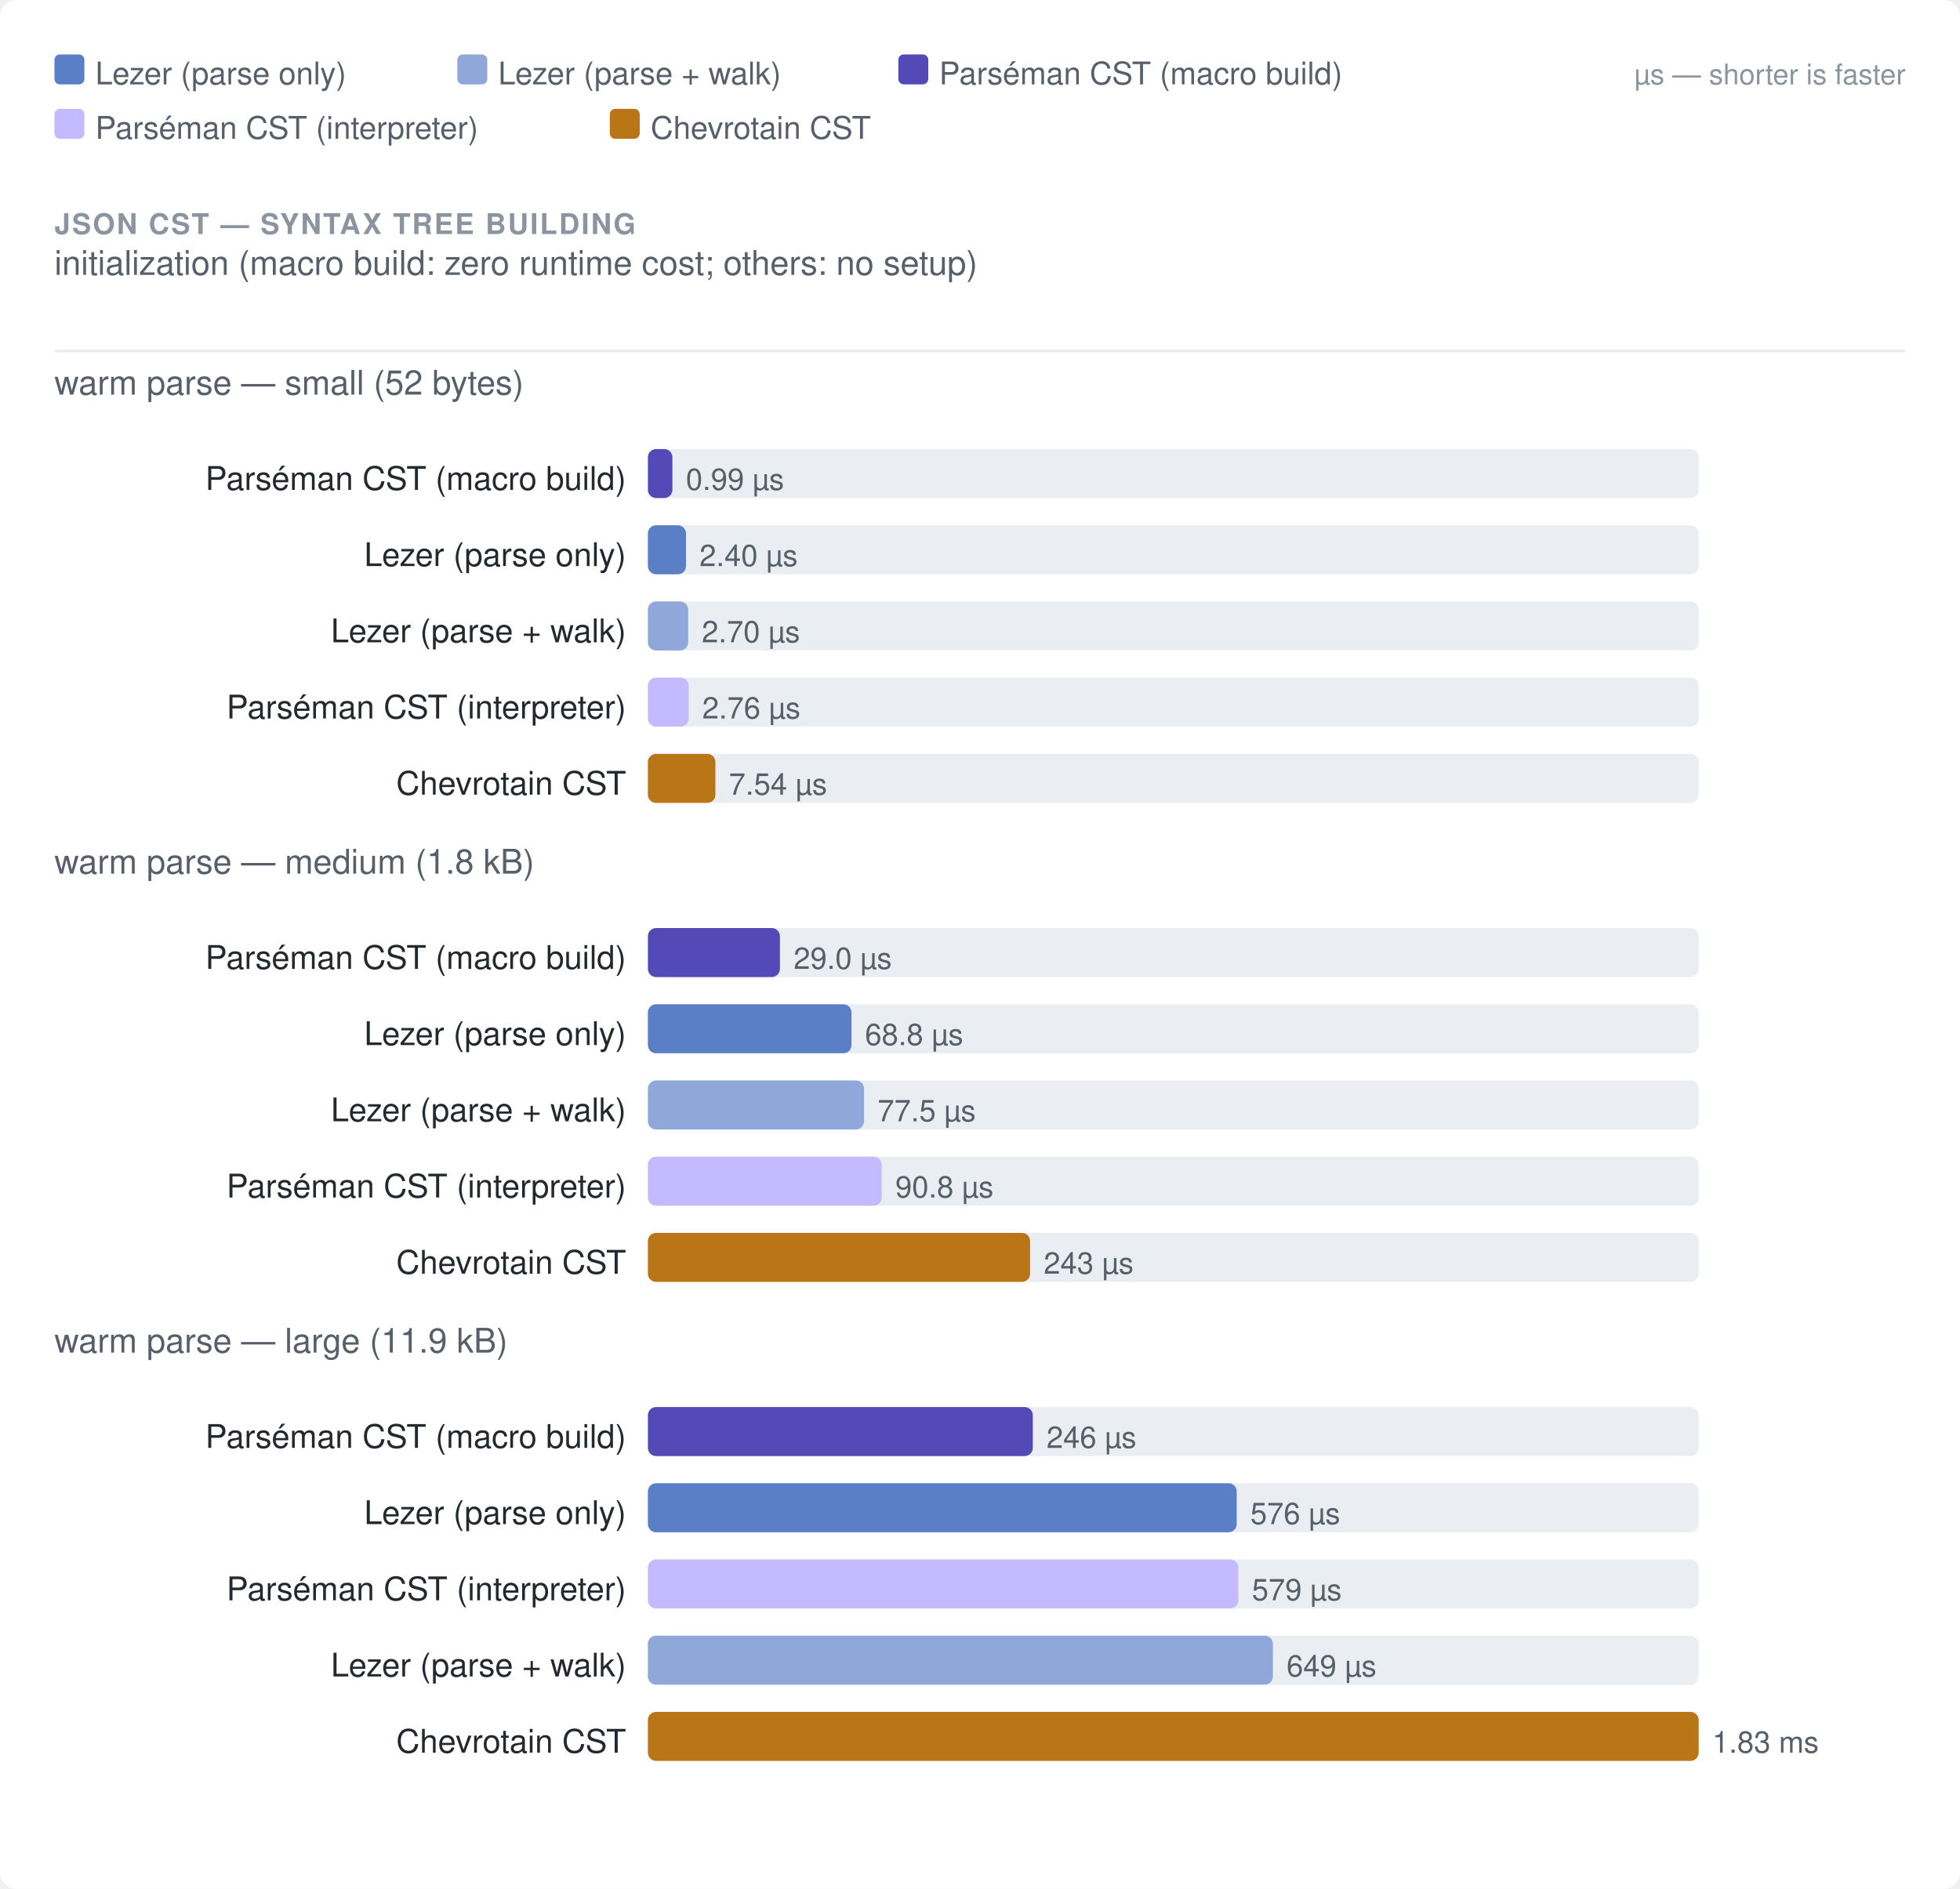
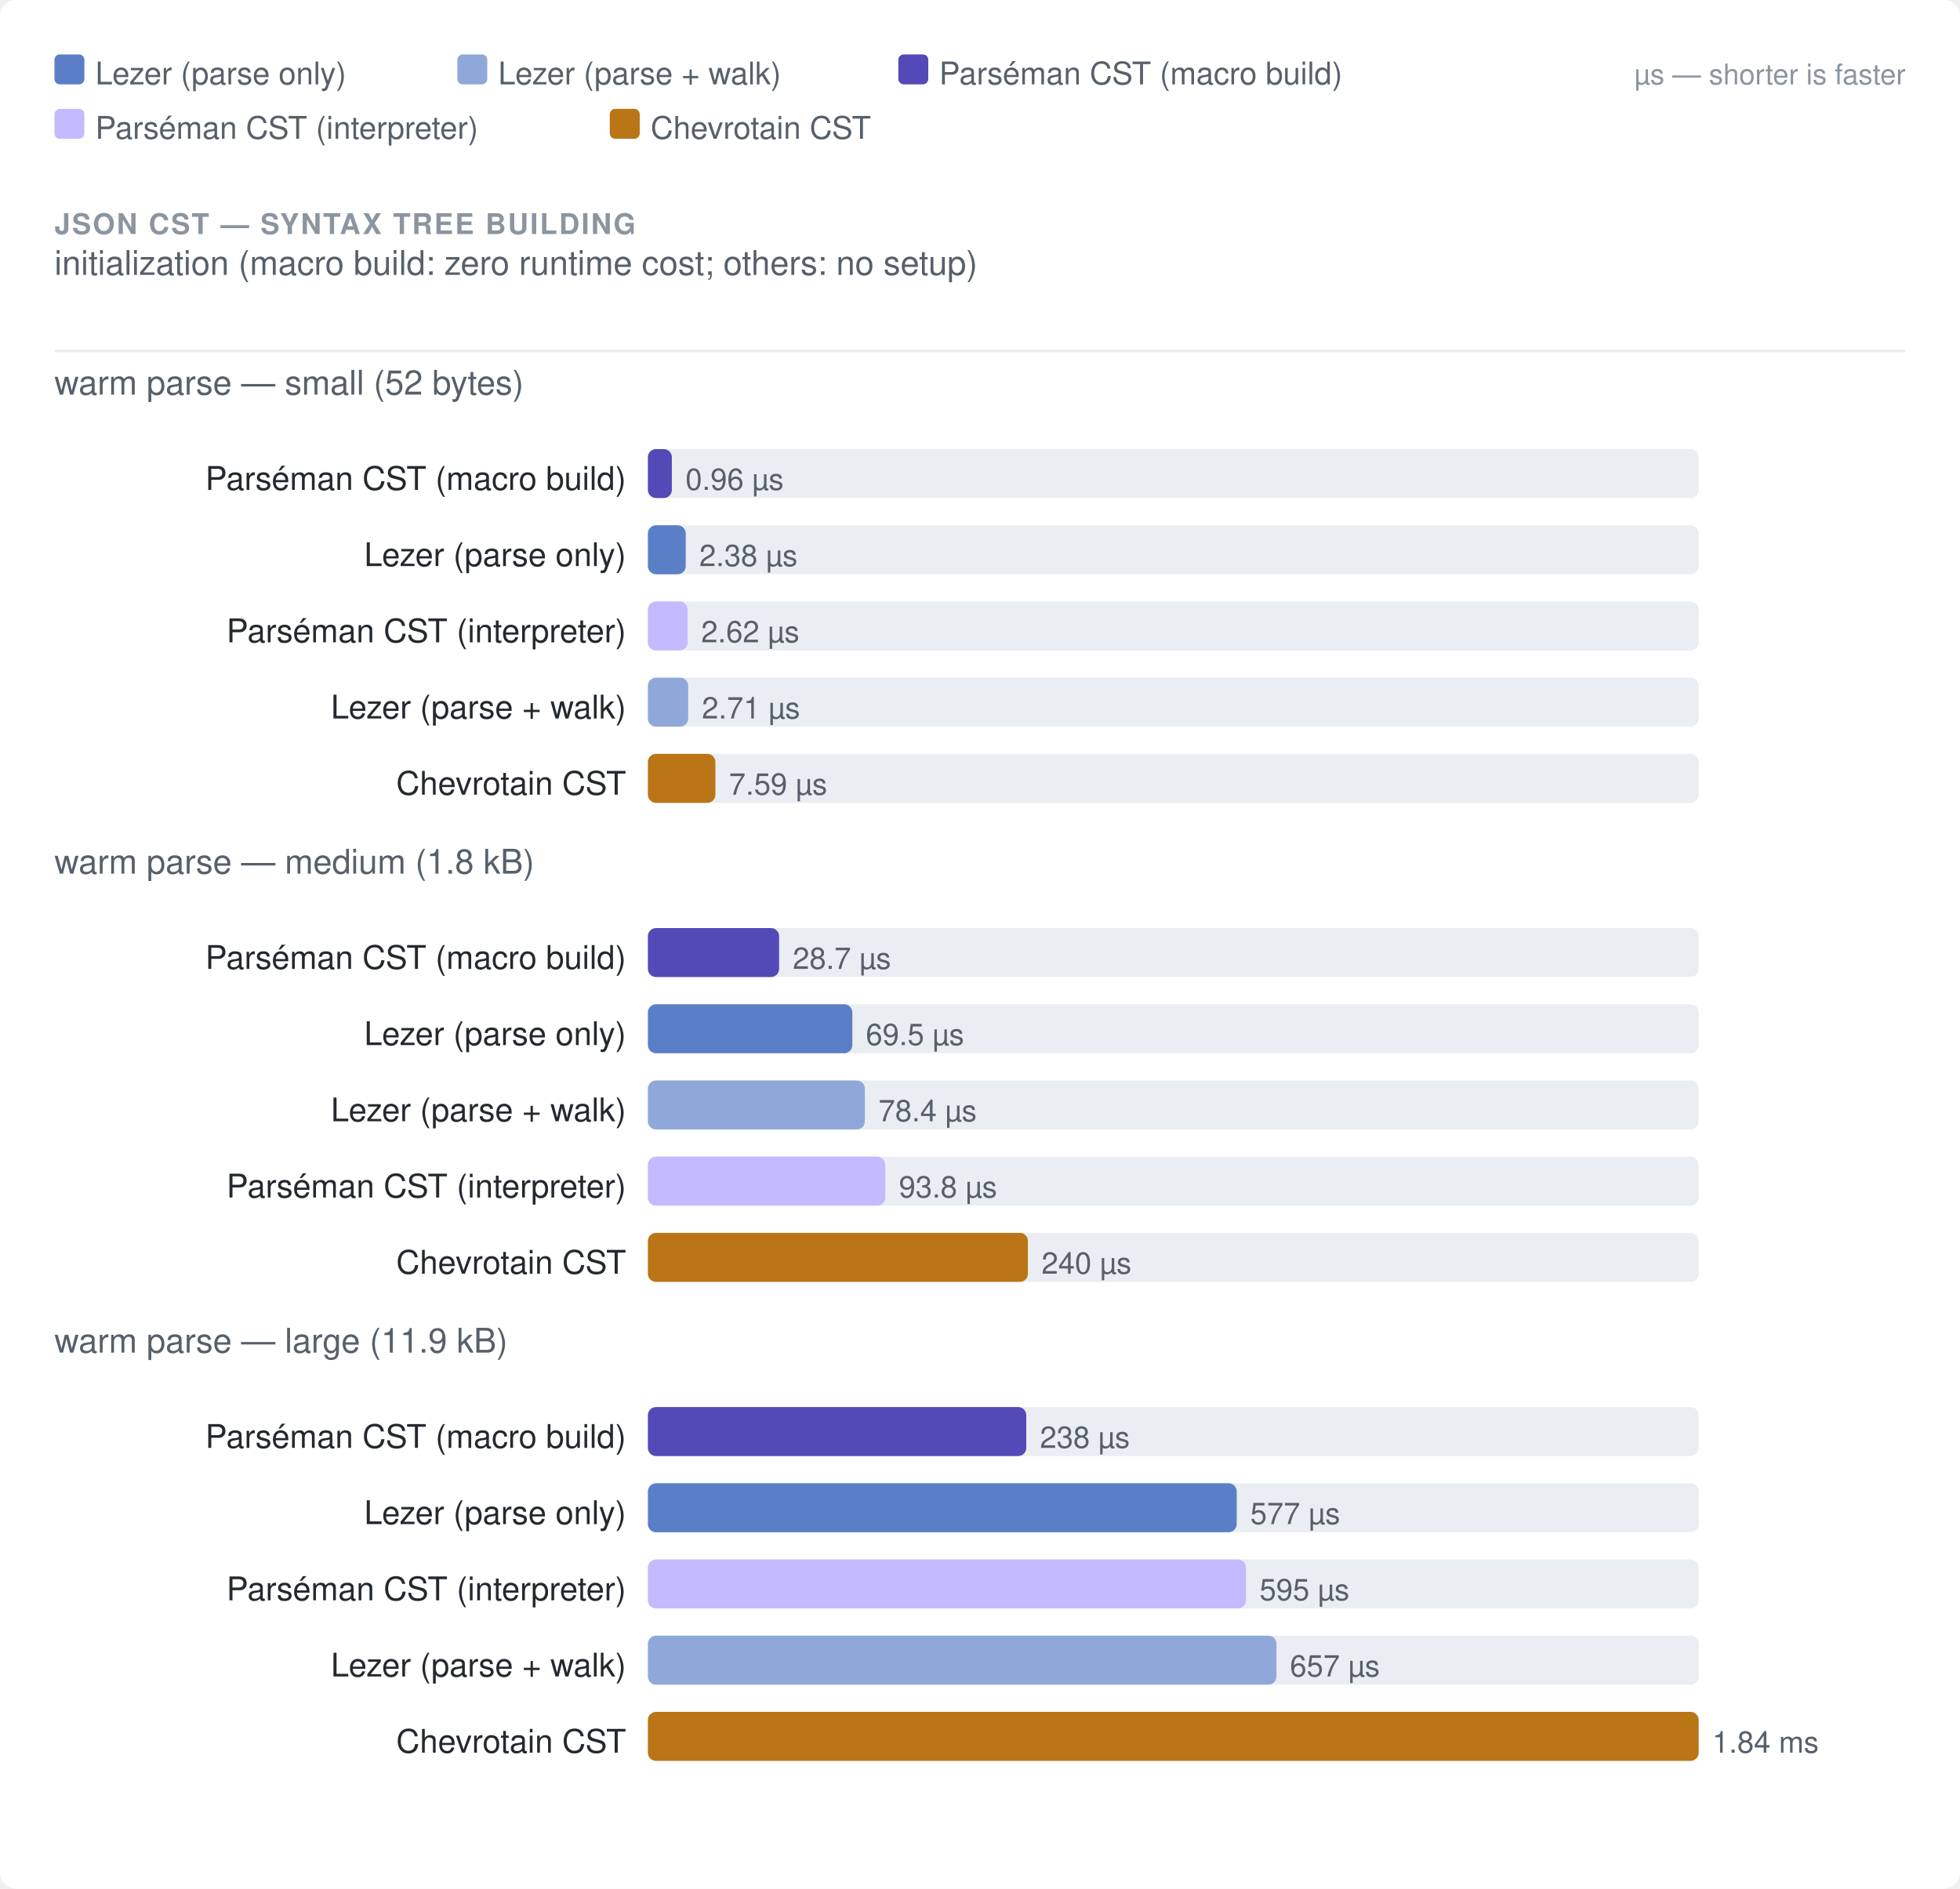
<svg xmlns="http://www.w3.org/2000/svg" viewBox="0 0 720 694" width="720" height="694">
  <rect width="720" height="694" fill="white" rx="6" />
  <rect x="20" y="20" width="11" height="11" rx="2" fill="#5B7FC7" />
  <text x="35" y="31" font-size="11.5" fill="#57606a" font-family="-apple-system,BlinkMacSystemFont,'Segoe UI',Helvetica,Arial,sans-serif">Lezer (parse only)</text>
  <rect x="168" y="20" width="11" height="11" rx="2" fill="#8FA8D9" />
  <text x="183" y="31" font-size="11.5" fill="#57606a" font-family="-apple-system,BlinkMacSystemFont,'Segoe UI',Helvetica,Arial,sans-serif">Lezer (parse + walk)</text>
  <rect x="330" y="20" width="11" height="11" rx="2" fill="#534AB7" />
  <text x="345" y="31" font-size="11.5" fill="#57606a" font-family="-apple-system,BlinkMacSystemFont,'Segoe UI',Helvetica,Arial,sans-serif">Parséman CST (macro build)</text>
  <rect x="20" y="40" width="11" height="11" rx="2" fill="#C4BAFF" />
  <text x="35" y="51" font-size="11.5" fill="#57606a" font-family="-apple-system,BlinkMacSystemFont,'Segoe UI',Helvetica,Arial,sans-serif">Parséman CST (interpreter)</text>
  <rect x="224" y="40" width="11" height="11" rx="2" fill="#BA7517" />
  <text x="239" y="51" font-size="11.5" fill="#57606a" font-family="-apple-system,BlinkMacSystemFont,'Segoe UI',Helvetica,Arial,sans-serif">Chevrotain CST</text>
  <text x="700" y="31" font-size="10.5" fill="#8c959f" text-anchor="end" font-family="-apple-system,BlinkMacSystemFont,'Segoe UI',Helvetica,Arial,sans-serif">µs — shorter is faster</text>
  <text x="20" y="86" font-size="10.5" font-weight="600" fill="#8c959f" letter-spacing="0.06em" font-family="-apple-system,BlinkMacSystemFont,'Segoe UI',Helvetica,Arial,sans-serif">JSON CST — SYNTAX TREE BUILDING</text>
  <text x="20" y="101" font-size="12.5" fill="#57606a" font-family="-apple-system,BlinkMacSystemFont,'Segoe UI',Helvetica,Arial,sans-serif">initialization (macro build: zero runtime cost; others: no setup)</text>
  <line x1="20" y1="129" x2="700" y2="129" stroke="#eaeef2" stroke-width="1" />
  <text x="20" y="145" font-size="12.5" fill="#57606a" font-family="-apple-system,BlinkMacSystemFont,'Segoe UI',Helvetica,Arial,sans-serif">warm parse — small  (52 bytes)</text>
  <text x="230" y="180" text-anchor="end" font-size="12" fill="#24292f" font-family="-apple-system,BlinkMacSystemFont,'Segoe UI',Helvetica,Arial,sans-serif">Parséman CST (macro build)</text>
  <rect x="238" y="165" width="386" height="18" rx="3" fill="#eaeef2" />
-   <rect x="238" y="165" width="9.0" height="18" rx="3" fill="#534AB7" />
-   <text x="251.962" y="180" font-size="11" fill="#57606a" font-family="-apple-system,BlinkMacSystemFont,'Segoe UI',Helvetica,Arial,sans-serif">0.99 µs</text>
+   <rect x="238" y="165" width="8.8" height="18" rx="3" fill="#534AB7" />
+   <text x="251.807" y="180" font-size="11" fill="#57606a" font-family="-apple-system,BlinkMacSystemFont,'Segoe UI',Helvetica,Arial,sans-serif">0.96 µs</text>
  <text x="230" y="208" text-anchor="end" font-size="12" fill="#24292f" font-family="-apple-system,BlinkMacSystemFont,'Segoe UI',Helvetica,Arial,sans-serif">Lezer (parse only)</text>
  <rect x="238" y="193" width="386" height="18" rx="3" fill="#eaeef2" />
-   <rect x="238" y="193" width="14.0" height="18" rx="3" fill="#5B7FC7" />
-   <text x="256.951" y="208" font-size="11" fill="#57606a" font-family="-apple-system,BlinkMacSystemFont,'Segoe UI',Helvetica,Arial,sans-serif">2.40 µs</text>
-   <text x="230" y="236" text-anchor="end" font-size="12" fill="#24292f" font-family="-apple-system,BlinkMacSystemFont,'Segoe UI',Helvetica,Arial,sans-serif">Lezer (parse + walk)</text>
+   <rect x="238" y="193" width="13.9" height="18" rx="3" fill="#5B7FC7" />
+   <text x="256.885" y="208" font-size="11" fill="#57606a" font-family="-apple-system,BlinkMacSystemFont,'Segoe UI',Helvetica,Arial,sans-serif">2.38 µs</text>
+   <text x="230" y="236" text-anchor="end" font-size="12" fill="#24292f" font-family="-apple-system,BlinkMacSystemFont,'Segoe UI',Helvetica,Arial,sans-serif">Parséman CST (interpreter)</text>
  <rect x="238" y="221" width="386" height="18" rx="3" fill="#eaeef2" />
-   <rect x="238" y="221" width="14.8" height="18" rx="3" fill="#8FA8D9" />
-   <text x="257.799" y="236" font-size="11" fill="#57606a" font-family="-apple-system,BlinkMacSystemFont,'Segoe UI',Helvetica,Arial,sans-serif">2.70 µs</text>
-   <text x="230" y="264" text-anchor="end" font-size="12" fill="#24292f" font-family="-apple-system,BlinkMacSystemFont,'Segoe UI',Helvetica,Arial,sans-serif">Parséman CST (interpreter)</text>
+   <rect x="238" y="221" width="14.6" height="18" rx="3" fill="#C4BAFF" />
+   <text x="257.566" y="236" font-size="11" fill="#57606a" font-family="-apple-system,BlinkMacSystemFont,'Segoe UI',Helvetica,Arial,sans-serif">2.62 µs</text>
+   <text x="230" y="264" text-anchor="end" font-size="12" fill="#24292f" font-family="-apple-system,BlinkMacSystemFont,'Segoe UI',Helvetica,Arial,sans-serif">Lezer (parse + walk)</text>
  <rect x="238" y="249" width="386" height="18" rx="3" fill="#eaeef2" />
-   <rect x="238" y="249" width="15.0" height="18" rx="3" fill="#C4BAFF" />
-   <text x="257.962" y="264" font-size="11" fill="#57606a" font-family="-apple-system,BlinkMacSystemFont,'Segoe UI',Helvetica,Arial,sans-serif">2.76 µs</text>
+   <rect x="238" y="249" width="14.8" height="18" rx="3" fill="#8FA8D9" />
+   <text x="257.83" y="264" font-size="11" fill="#57606a" font-family="-apple-system,BlinkMacSystemFont,'Segoe UI',Helvetica,Arial,sans-serif">2.71 µs</text>
  <text x="230" y="292" text-anchor="end" font-size="12" fill="#24292f" font-family="-apple-system,BlinkMacSystemFont,'Segoe UI',Helvetica,Arial,sans-serif">Chevrotain CST</text>
  <rect x="238" y="277" width="386" height="18" rx="3" fill="#eaeef2" />
  <rect x="238" y="277" width="24.8" height="18" rx="3" fill="#BA7517" />
-   <text x="267.753" y="292" font-size="11" fill="#57606a" font-family="-apple-system,BlinkMacSystemFont,'Segoe UI',Helvetica,Arial,sans-serif">7.54 µs</text>
+   <text x="267.802" y="292" font-size="11" fill="#57606a" font-family="-apple-system,BlinkMacSystemFont,'Segoe UI',Helvetica,Arial,sans-serif">7.59 µs</text>
  <text x="20" y="321" font-size="12.5" fill="#57606a" font-family="-apple-system,BlinkMacSystemFont,'Segoe UI',Helvetica,Arial,sans-serif">warm parse — medium  (1.8 kB)</text>
  <text x="230" y="356" text-anchor="end" font-size="12" fill="#24292f" font-family="-apple-system,BlinkMacSystemFont,'Segoe UI',Helvetica,Arial,sans-serif">Parséman CST (macro build)</text>
  <rect x="238" y="341" width="386" height="18" rx="3" fill="#eaeef2" />
-   <rect x="238" y="341" width="48.5" height="18" rx="3" fill="#534AB7" />
-   <text x="291.534" y="356" font-size="11" fill="#57606a" font-family="-apple-system,BlinkMacSystemFont,'Segoe UI',Helvetica,Arial,sans-serif">29.0 µs</text>
+   <rect x="238" y="341" width="48.2" height="18" rx="3" fill="#534AB7" />
+   <text x="291.224" y="356" font-size="11" fill="#57606a" font-family="-apple-system,BlinkMacSystemFont,'Segoe UI',Helvetica,Arial,sans-serif">28.7 µs</text>
  <text x="230" y="384" text-anchor="end" font-size="12" fill="#24292f" font-family="-apple-system,BlinkMacSystemFont,'Segoe UI',Helvetica,Arial,sans-serif">Lezer (parse only)</text>
  <rect x="238" y="369" width="386" height="18" rx="3" fill="#eaeef2" />
-   <rect x="238" y="369" width="74.8" height="18" rx="3" fill="#5B7FC7" />
-   <text x="317.76" y="384" font-size="11" fill="#57606a" font-family="-apple-system,BlinkMacSystemFont,'Segoe UI',Helvetica,Arial,sans-serif">68.8 µs</text>
+   <rect x="238" y="369" width="75.1" height="18" rx="3" fill="#5B7FC7" />
+   <text x="318.065" y="384" font-size="11" fill="#57606a" font-family="-apple-system,BlinkMacSystemFont,'Segoe UI',Helvetica,Arial,sans-serif">69.5 µs</text>
  <text x="230" y="412" text-anchor="end" font-size="12" fill="#24292f" font-family="-apple-system,BlinkMacSystemFont,'Segoe UI',Helvetica,Arial,sans-serif">Lezer (parse + walk)</text>
  <rect x="238" y="397" width="386" height="18" rx="3" fill="#eaeef2" />
-   <rect x="238" y="397" width="79.4" height="18" rx="3" fill="#8FA8D9" />
-   <text x="322.376" y="412" font-size="11" fill="#57606a" font-family="-apple-system,BlinkMacSystemFont,'Segoe UI',Helvetica,Arial,sans-serif">77.5 µs</text>
+   <rect x="238" y="397" width="79.7" height="18" rx="3" fill="#8FA8D9" />
+   <text x="322.714" y="412" font-size="11" fill="#57606a" font-family="-apple-system,BlinkMacSystemFont,'Segoe UI',Helvetica,Arial,sans-serif">78.4 µs</text>
  <text x="230" y="440" text-anchor="end" font-size="12" fill="#24292f" font-family="-apple-system,BlinkMacSystemFont,'Segoe UI',Helvetica,Arial,sans-serif">Parséman CST (interpreter)</text>
  <rect x="238" y="425" width="386" height="18" rx="3" fill="#eaeef2" />
-   <rect x="238" y="425" width="85.9" height="18" rx="3" fill="#C4BAFF" />
-   <text x="328.889" y="440" font-size="11" fill="#57606a" font-family="-apple-system,BlinkMacSystemFont,'Segoe UI',Helvetica,Arial,sans-serif">90.8 µs</text>
+   <rect x="238" y="425" width="87.2" height="18" rx="3" fill="#C4BAFF" />
+   <text x="330.202" y="440" font-size="11" fill="#57606a" font-family="-apple-system,BlinkMacSystemFont,'Segoe UI',Helvetica,Arial,sans-serif">93.8 µs</text>
  <text x="230" y="468" text-anchor="end" font-size="12" fill="#24292f" font-family="-apple-system,BlinkMacSystemFont,'Segoe UI',Helvetica,Arial,sans-serif">Chevrotain CST</text>
  <rect x="238" y="453" width="386" height="18" rx="3" fill="#eaeef2" />
-   <rect x="238" y="453" width="140.4" height="18" rx="3" fill="#BA7517" />
-   <text x="383.409" y="468" font-size="11" fill="#57606a" font-family="-apple-system,BlinkMacSystemFont,'Segoe UI',Helvetica,Arial,sans-serif">243 µs</text>
+   <rect x="238" y="453" width="139.6" height="18" rx="3" fill="#BA7517" />
+   <text x="382.612" y="468" font-size="11" fill="#57606a" font-family="-apple-system,BlinkMacSystemFont,'Segoe UI',Helvetica,Arial,sans-serif">240 µs</text>
  <text x="20" y="497" font-size="12.5" fill="#57606a" font-family="-apple-system,BlinkMacSystemFont,'Segoe UI',Helvetica,Arial,sans-serif">warm parse — large  (11.9 kB)</text>
  <text x="230" y="532" text-anchor="end" font-size="12" fill="#24292f" font-family="-apple-system,BlinkMacSystemFont,'Segoe UI',Helvetica,Arial,sans-serif">Parséman CST (macro build)</text>
  <rect x="238" y="517" width="386" height="18" rx="3" fill="#eaeef2" />
-   <rect x="238" y="517" width="141.4" height="18" rx="3" fill="#534AB7" />
-   <text x="384.443" y="532" font-size="11" fill="#57606a" font-family="-apple-system,BlinkMacSystemFont,'Segoe UI',Helvetica,Arial,sans-serif">246 µs</text>
+   <rect x="238" y="517" width="139.0" height="18" rx="3" fill="#534AB7" />
+   <text x="382.018" y="532" font-size="11" fill="#57606a" font-family="-apple-system,BlinkMacSystemFont,'Segoe UI',Helvetica,Arial,sans-serif">238 µs</text>
  <text x="230" y="560" text-anchor="end" font-size="12" fill="#24292f" font-family="-apple-system,BlinkMacSystemFont,'Segoe UI',Helvetica,Arial,sans-serif">Lezer (parse only)</text>
  <rect x="238" y="545" width="386" height="18" rx="3" fill="#eaeef2" />
  <rect x="238" y="545" width="216.3" height="18" rx="3" fill="#5B7FC7" />
-   <text x="459.313" y="560" font-size="11" fill="#57606a" font-family="-apple-system,BlinkMacSystemFont,'Segoe UI',Helvetica,Arial,sans-serif">576 µs</text>
+   <text x="459.281" y="560" font-size="11" fill="#57606a" font-family="-apple-system,BlinkMacSystemFont,'Segoe UI',Helvetica,Arial,sans-serif">577 µs</text>
  <text x="230" y="588" text-anchor="end" font-size="12" fill="#24292f" font-family="-apple-system,BlinkMacSystemFont,'Segoe UI',Helvetica,Arial,sans-serif">Parséman CST (interpreter)</text>
  <rect x="238" y="573" width="386" height="18" rx="3" fill="#eaeef2" />
-   <rect x="238" y="573" width="216.9" height="18" rx="3" fill="#C4BAFF" />
-   <text x="459.869" y="588" font-size="11" fill="#57606a" font-family="-apple-system,BlinkMacSystemFont,'Segoe UI',Helvetica,Arial,sans-serif">579 µs</text>
+   <rect x="238" y="573" width="219.7" height="18" rx="3" fill="#C4BAFF" />
+   <text x="462.676" y="588" font-size="11" fill="#57606a" font-family="-apple-system,BlinkMacSystemFont,'Segoe UI',Helvetica,Arial,sans-serif">595 µs</text>
  <text x="230" y="616" text-anchor="end" font-size="12" fill="#24292f" font-family="-apple-system,BlinkMacSystemFont,'Segoe UI',Helvetica,Arial,sans-serif">Lezer (parse + walk)</text>
  <rect x="238" y="601" width="386" height="18" rx="3" fill="#eaeef2" />
-   <rect x="238" y="601" width="229.6" height="18" rx="3" fill="#8FA8D9" />
-   <text x="472.619" y="616" font-size="11" fill="#57606a" font-family="-apple-system,BlinkMacSystemFont,'Segoe UI',Helvetica,Arial,sans-serif">649 µs</text>
+   <rect x="238" y="601" width="230.9" height="18" rx="3" fill="#8FA8D9" />
+   <text x="473.858" y="616" font-size="11" fill="#57606a" font-family="-apple-system,BlinkMacSystemFont,'Segoe UI',Helvetica,Arial,sans-serif">657 µs</text>
  <text x="230" y="644" text-anchor="end" font-size="12" fill="#24292f" font-family="-apple-system,BlinkMacSystemFont,'Segoe UI',Helvetica,Arial,sans-serif">Chevrotain CST</text>
  <rect x="238" y="629" width="386" height="18" rx="3" fill="#eaeef2" />
  <rect x="238" y="629" width="386.0" height="18" rx="3" fill="#BA7517" />
-   <text x="629" y="644" font-size="11" fill="#57606a" font-family="-apple-system,BlinkMacSystemFont,'Segoe UI',Helvetica,Arial,sans-serif">1.83 ms</text>
+   <text x="629" y="644" font-size="11" fill="#57606a" font-family="-apple-system,BlinkMacSystemFont,'Segoe UI',Helvetica,Arial,sans-serif">1.84 ms</text>
</svg>
